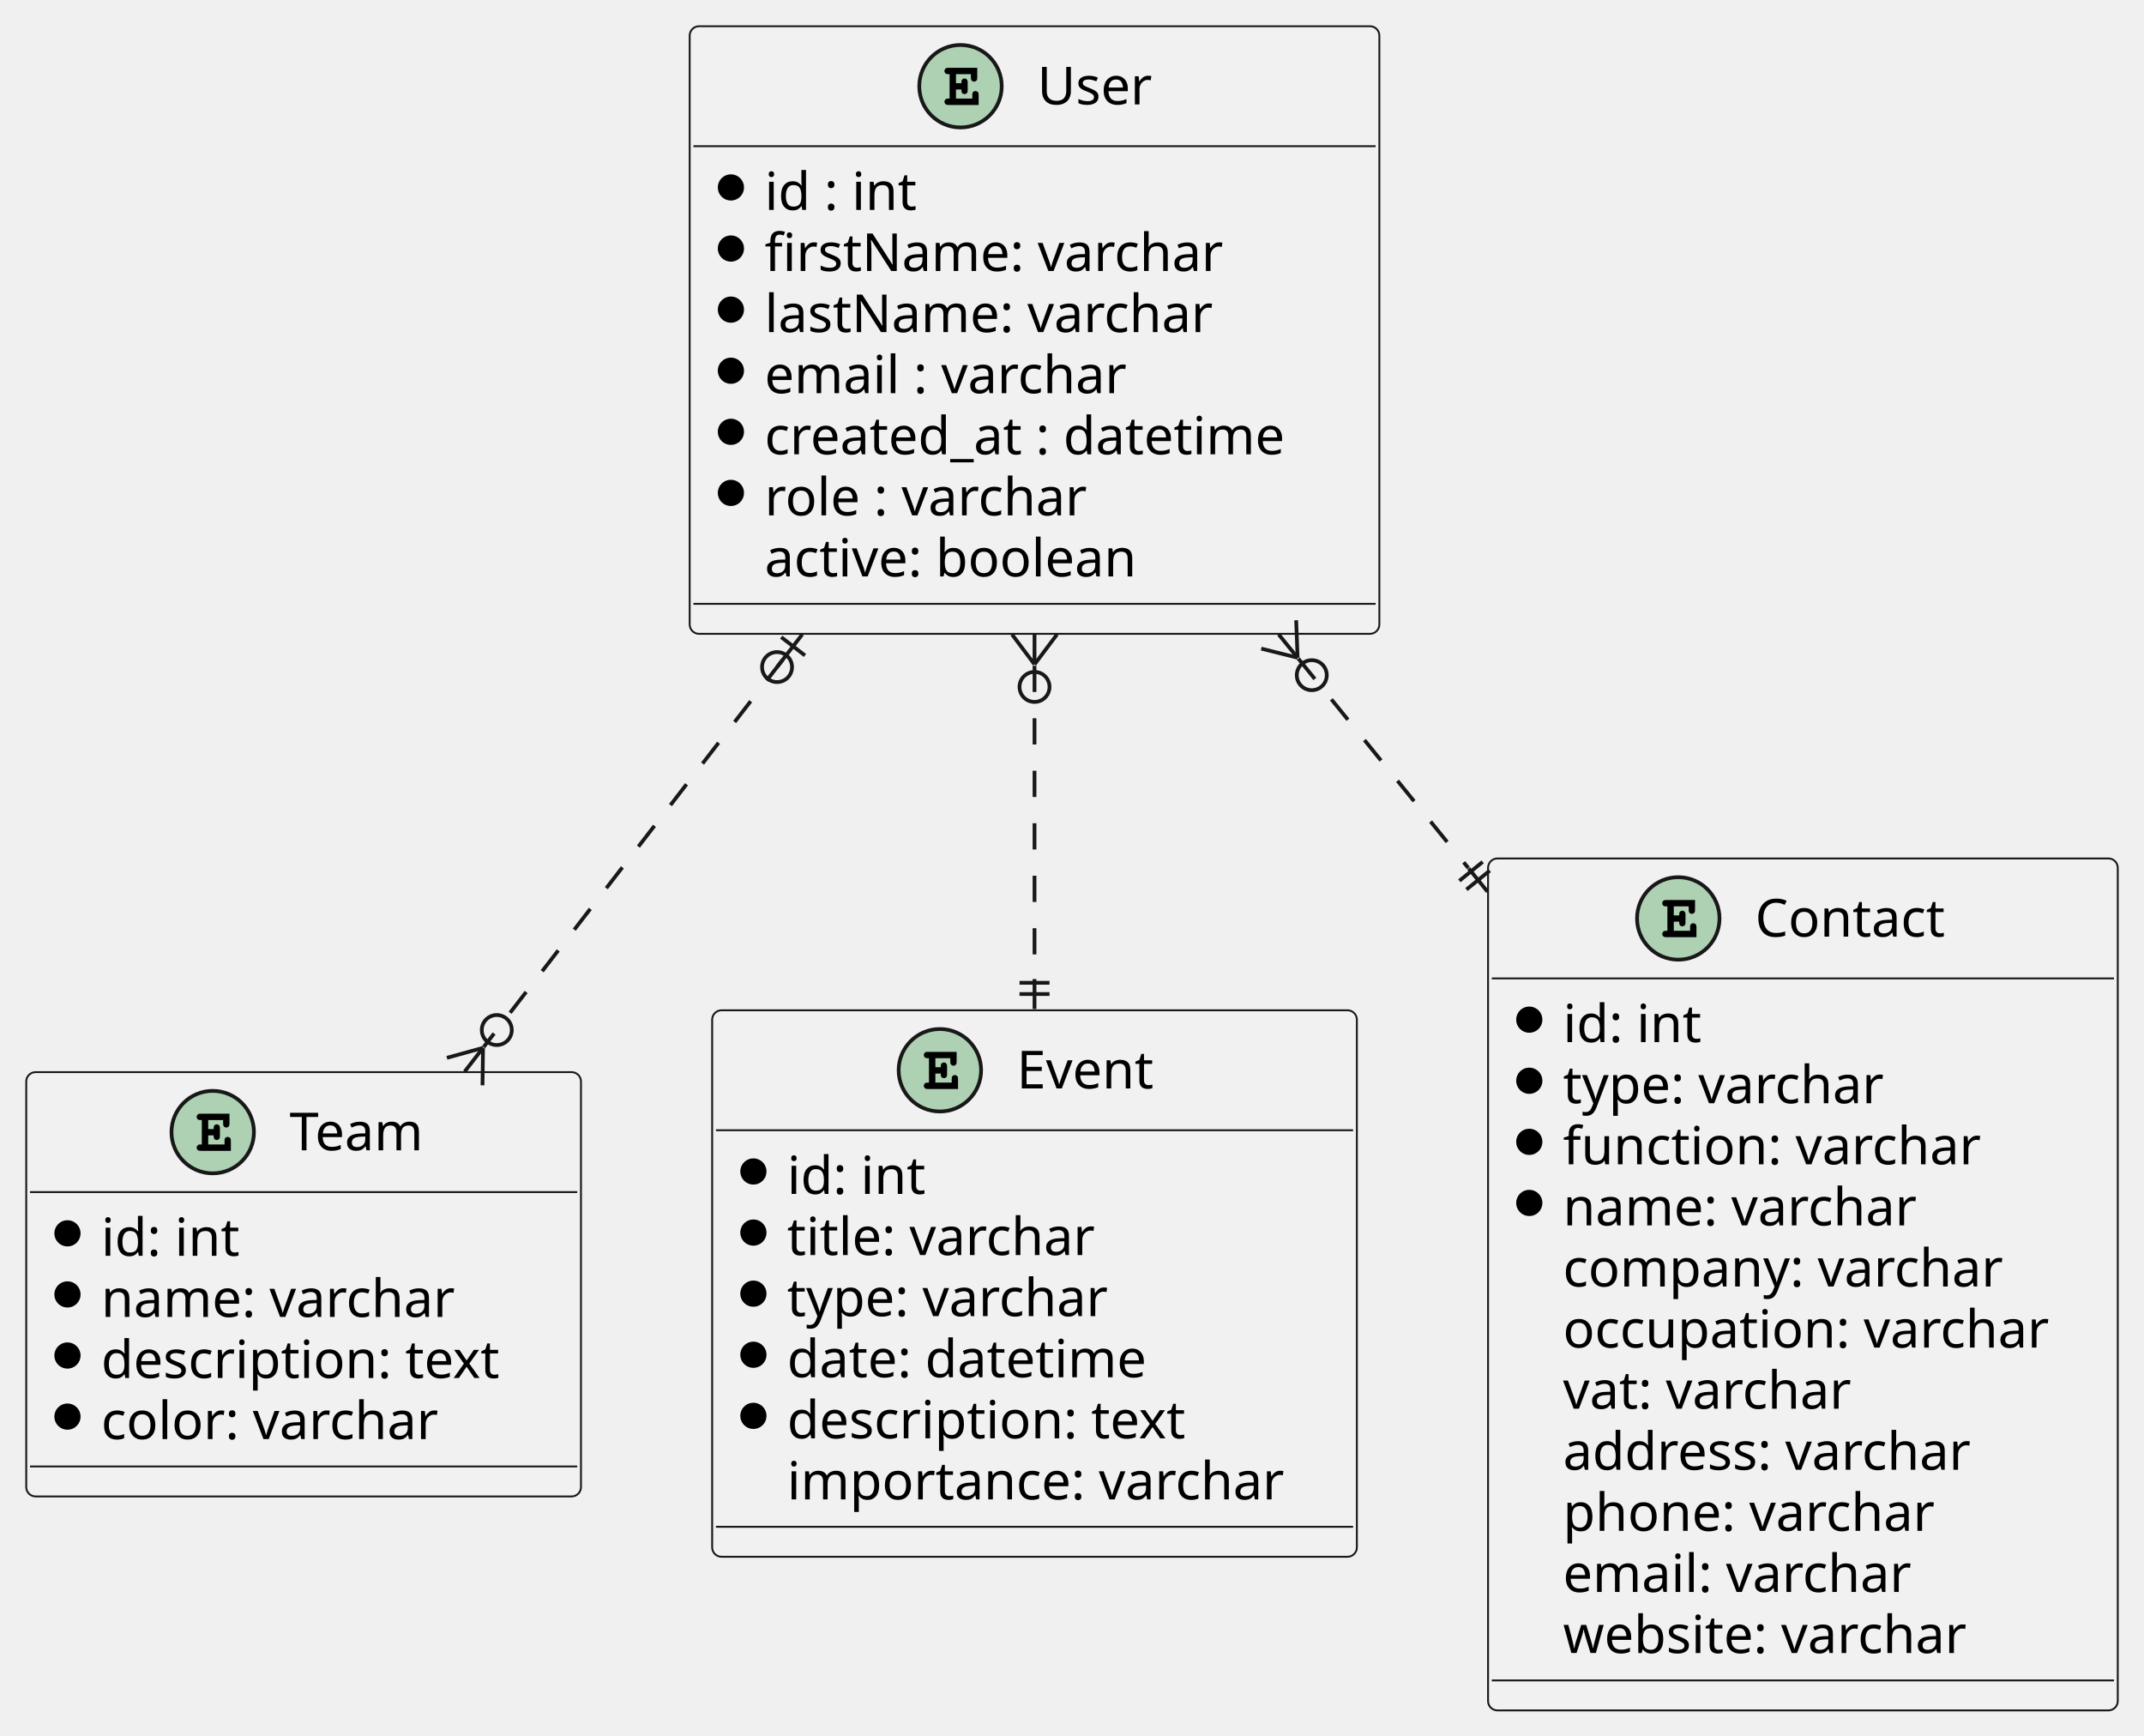
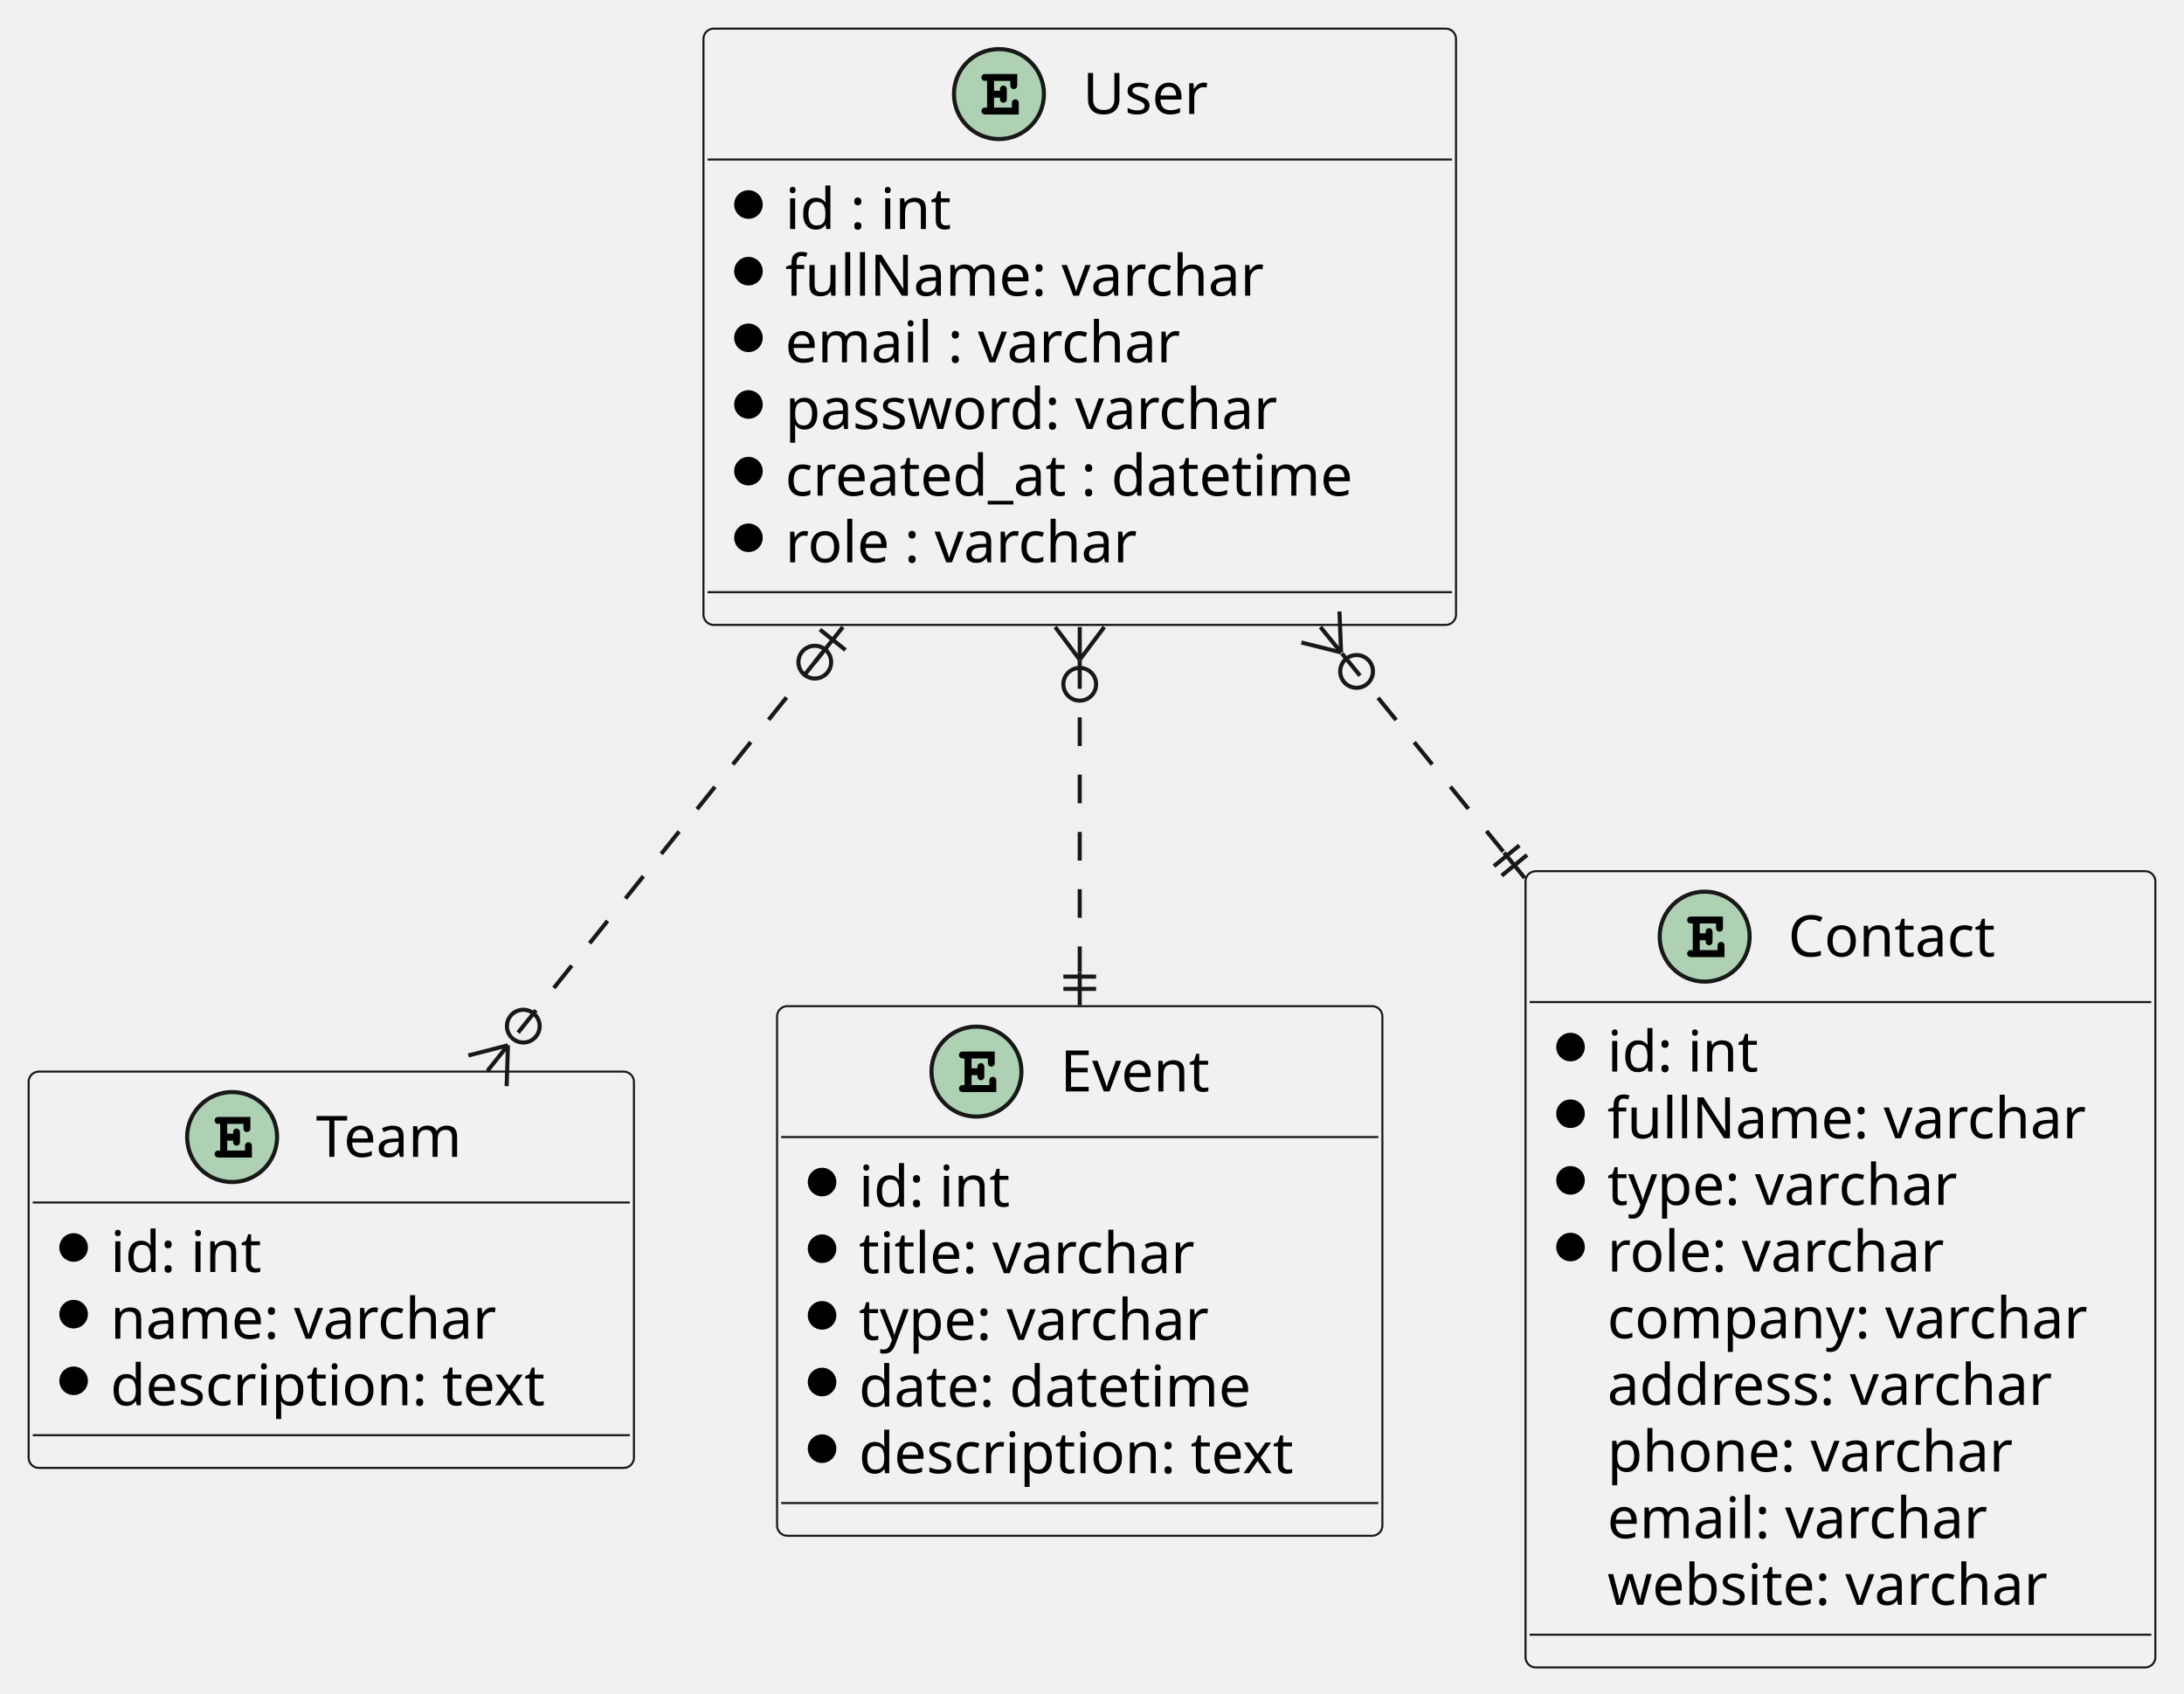
- <svg xmlns="http://www.w3.org/2000/svg" contentStyleType="text/css" height="463px" preserveAspectRatio="none" style="width:572px;height:463px;" version="1.1" viewBox="0 0 572 463" width="572px" zoomAndPan="magnify">
+ <svg xmlns="http://www.w3.org/2000/svg" contentStyleType="text/css" height="414px" preserveAspectRatio="none" style="width:534px;height:414px;" version="1.1" viewBox="0 0 534 414" width="534px" zoomAndPan="magnify">
  <defs>
    <style type="text/css">*.f_f1f1f1_070707 {fill:#f1f1f1;}*.s_181818_e7e7e7 {stroke:#181818;}*.f_add1b2_2e5233 {fill:#add1b2;}*.f_000000_ffffff {fill:#000000;}@media (prefers-color-scheme:dark) {*.f_f1f1f1_070707 {fill:#070707;}*.s_181818_e7e7e7 {stroke:#e7e7e7;}*.f_add1b2_2e5233 {fill:#2e5233;}*.f_000000_ffffff {fill:#ffffff;}}</style>
  </defs>
  <g>
    <g id="elem_User">
-       <rect class="f_f1f1f1_070707 s_181818_e7e7e7" codeLine="5" height="162.078" id="User" rx="2.5" ry="2.5" style="stroke-width:0.5;" width="184" x="184" y="7" />
-       <ellipse class="f_add1b2_2e5233 s_181818_e7e7e7" cx="256.25" cy="23" rx="11" ry="11" style="stroke-width:1.0;" />
-       <path class="f_000000_ffffff" d="M255.047,23.875 L256.5,23.875 L256.5,23.984 C256.5,24.391 256.531,24.547 256.609,24.703 C256.766,24.953 257.047,25.109 257.344,25.109 C257.594,25.109 257.859,24.969 258.016,24.75 C258.141,24.594 258.172,24.438 258.172,23.984 L258.172,22.062 C258.172,21.906 258.172,21.859 258.156,21.703 C258.094,21.234 257.781,20.922 257.328,20.922 C257.078,20.922 256.812,21.062 256.641,21.281 C256.531,21.453 256.5,21.609 256.5,22.062 L256.5,22.188 L255.047,22.188 L255.047,19.781 L259.031,19.781 L259.031,20.641 C259.031,21.047 259.062,21.219 259.141,21.375 C259.312,21.625 259.594,21.781 259.875,21.781 C260.141,21.781 260.406,21.641 260.578,21.422 C260.688,21.25 260.719,21.109 260.719,20.641 L260.719,18.094 L253.094,18.094 C252.656,18.094 252.531,18.109 252.375,18.203 C252.125,18.359 251.969,18.656 251.969,18.938 C251.969,19.219 252.109,19.469 252.328,19.641 C252.484,19.75 252.672,19.781 253.094,19.781 L253.344,19.781 L253.344,26.297 L253.094,26.297 C252.688,26.297 252.531,26.312 252.375,26.422 C252.125,26.594 251.969,26.859 251.969,27.156 C251.969,27.422 252.109,27.672 252.328,27.828 C252.469,27.953 252.703,28 253.094,28 L261.094,28 L261.094,25.422 C261.094,24.984 261.062,24.844 260.984,24.688 C260.812,24.438 260.531,24.281 260.25,24.281 C259.984,24.281 259.719,24.391 259.547,24.641 C259.438,24.797 259.406,24.938 259.406,25.422 L259.406,26.297 L255.047,26.297 L255.047,23.875 Z " />
-       <text class="f_000000_ffffff" font-family="sans-serif" font-size="14" lengthAdjust="spacing" textLength="31" x="276.75" y="27.847">User</text>
-       <line class="s_181818_e7e7e7" style="stroke-width:0.5;" x1="185" x2="367" y1="39" y2="39" />
-       <ellipse cx="195" cy="50" fill="#000000" rx="3" ry="3" style="stroke:#000000;stroke-width:1.0;" />
-       <text class="f_000000_ffffff" font-family="sans-serif" font-size="14" lengthAdjust="spacing" textLength="46" x="204" y="55.995">id : int</text>
-       <ellipse cx="195" cy="66.297" fill="#000000" rx="3" ry="3" style="stroke:#000000;stroke-width:1.0;" />
-       <text class="f_000000_ffffff" font-family="sans-serif" font-size="14" lengthAdjust="spacing" textLength="133" x="204" y="72.292">firstName: varchar</text>
-       <ellipse cx="195" cy="82.594" fill="#000000" rx="3" ry="3" style="stroke:#000000;stroke-width:1.0;" />
-       <text class="f_000000_ffffff" font-family="sans-serif" font-size="14" lengthAdjust="spacing" textLength="129" x="204" y="88.589">lastName: varchar</text>
-       <ellipse cx="195" cy="98.891" fill="#000000" rx="3" ry="3" style="stroke:#000000;stroke-width:1.0;" />
-       <text class="f_000000_ffffff" font-family="sans-serif" font-size="14" lengthAdjust="spacing" textLength="105" x="204" y="104.886">email : varchar</text>
-       <ellipse cx="195" cy="115.188" fill="#000000" rx="3" ry="3" style="stroke:#000000;stroke-width:1.0;" />
-       <text class="f_000000_ffffff" font-family="sans-serif" font-size="14" lengthAdjust="spacing" textLength="158" x="204" y="121.183">created_at : datetime</text>
-       <ellipse cx="195" cy="131.484" fill="#000000" rx="3" ry="3" style="stroke:#000000;stroke-width:1.0;" />
-       <text class="f_000000_ffffff" font-family="sans-serif" font-size="14" lengthAdjust="spacing" textLength="94" x="204" y="137.48">role : varchar</text>
-       <text class="f_000000_ffffff" font-family="sans-serif" font-size="14" lengthAdjust="spacing" textLength="111" x="204" y="153.776">active: boolean</text>
-       <line class="s_181818_e7e7e7" style="stroke-width:0.5;" x1="185" x2="367" y1="161.078" y2="161.078" />
+       <rect class="f_f1f1f1_070707 s_181818_e7e7e7" codeLine="5" height="145.781" id="User" rx="2.5" ry="2.5" style="stroke-width:0.5;" width="184" x="172" y="7" />
+       <ellipse class="f_add1b2_2e5233 s_181818_e7e7e7" cx="244.25" cy="23" rx="11" ry="11" style="stroke-width:1.0;" />
+       <path class="f_000000_ffffff" d="M243.047,23.875 L244.5,23.875 L244.5,23.984 C244.5,24.391 244.531,24.547 244.609,24.703 C244.766,24.953 245.047,25.109 245.344,25.109 C245.594,25.109 245.859,24.969 246.016,24.75 C246.141,24.594 246.172,24.438 246.172,23.984 L246.172,22.062 C246.172,21.906 246.172,21.859 246.156,21.703 C246.094,21.234 245.781,20.922 245.328,20.922 C245.078,20.922 244.812,21.062 244.641,21.281 C244.531,21.453 244.5,21.609 244.5,22.062 L244.5,22.188 L243.047,22.188 L243.047,19.781 L247.031,19.781 L247.031,20.641 C247.031,21.047 247.062,21.219 247.141,21.375 C247.312,21.625 247.594,21.781 247.875,21.781 C248.141,21.781 248.406,21.641 248.578,21.422 C248.688,21.25 248.719,21.109 248.719,20.641 L248.719,18.094 L241.094,18.094 C240.656,18.094 240.531,18.109 240.375,18.203 C240.125,18.359 239.969,18.656 239.969,18.938 C239.969,19.219 240.109,19.469 240.328,19.641 C240.484,19.75 240.672,19.781 241.094,19.781 L241.344,19.781 L241.344,26.297 L241.094,26.297 C240.688,26.297 240.531,26.312 240.375,26.422 C240.125,26.594 239.969,26.859 239.969,27.156 C239.969,27.422 240.109,27.672 240.328,27.828 C240.469,27.953 240.703,28 241.094,28 L249.094,28 L249.094,25.422 C249.094,24.984 249.062,24.844 248.984,24.688 C248.812,24.438 248.531,24.281 248.25,24.281 C247.984,24.281 247.719,24.391 247.547,24.641 C247.438,24.797 247.406,24.938 247.406,25.422 L247.406,26.297 L243.047,26.297 L243.047,23.875 Z " />
+       <text class="f_000000_ffffff" font-family="sans-serif" font-size="14" lengthAdjust="spacing" textLength="31" x="264.75" y="27.847">User</text>
+       <line class="s_181818_e7e7e7" style="stroke-width:0.5;" x1="173" x2="355" y1="39" y2="39" />
+       <ellipse cx="183" cy="50" fill="#000000" rx="3" ry="3" style="stroke:#000000;stroke-width:1.0;" />
+       <text class="f_000000_ffffff" font-family="sans-serif" font-size="14" lengthAdjust="spacing" textLength="46" x="192" y="55.995">id : int</text>
+       <ellipse cx="183" cy="66.297" fill="#000000" rx="3" ry="3" style="stroke:#000000;stroke-width:1.0;" />
+       <text class="f_000000_ffffff" font-family="sans-serif" font-size="14" lengthAdjust="spacing" textLength="125" x="192" y="72.292">fullName: varchar</text>
+       <ellipse cx="183" cy="82.594" fill="#000000" rx="3" ry="3" style="stroke:#000000;stroke-width:1.0;" />
+       <text class="f_000000_ffffff" font-family="sans-serif" font-size="14" lengthAdjust="spacing" textLength="105" x="192" y="88.589">email : varchar</text>
+       <ellipse cx="183" cy="98.891" fill="#000000" rx="3" ry="3" style="stroke:#000000;stroke-width:1.0;" />
+       <text class="f_000000_ffffff" font-family="sans-serif" font-size="14" lengthAdjust="spacing" textLength="129" x="192" y="104.886">password: varchar</text>
+       <ellipse cx="183" cy="115.188" fill="#000000" rx="3" ry="3" style="stroke:#000000;stroke-width:1.0;" />
+       <text class="f_000000_ffffff" font-family="sans-serif" font-size="14" lengthAdjust="spacing" textLength="158" x="192" y="121.183">created_at : datetime</text>
+       <ellipse cx="183" cy="131.484" fill="#000000" rx="3" ry="3" style="stroke:#000000;stroke-width:1.0;" />
+       <text class="f_000000_ffffff" font-family="sans-serif" font-size="14" lengthAdjust="spacing" textLength="94" x="192" y="137.48">role : varchar</text>
+       <line class="s_181818_e7e7e7" style="stroke-width:0.5;" x1="173" x2="355" y1="144.781" y2="144.781" />
    </g>
    <g id="elem_Team">
-       <rect class="f_f1f1f1_070707 s_181818_e7e7e7" codeLine="17" height="113.188" id="Team" rx="2.5" ry="2.5" style="stroke-width:0.5;" width="148" x="7" y="286" />
-       <ellipse class="f_add1b2_2e5233 s_181818_e7e7e7" cx="56.75" cy="302" rx="11" ry="11" style="stroke-width:1.0;" />
-       <path class="f_000000_ffffff" d="M55.547,302.875 L57,302.875 L57,302.984 C57,303.391 57.031,303.547 57.109,303.703 C57.266,303.953 57.547,304.109 57.844,304.109 C58.094,304.109 58.359,303.969 58.516,303.75 C58.641,303.594 58.672,303.438 58.672,302.984 L58.672,301.062 C58.672,300.906 58.672,300.859 58.656,300.703 C58.594,300.234 58.281,299.922 57.828,299.922 C57.578,299.922 57.312,300.062 57.141,300.281 C57.031,300.453 57,300.609 57,301.062 L57,301.188 L55.547,301.188 L55.547,298.781 L59.531,298.781 L59.531,299.641 C59.531,300.047 59.562,300.219 59.641,300.375 C59.812,300.625 60.094,300.781 60.375,300.781 C60.641,300.781 60.906,300.641 61.078,300.422 C61.188,300.25 61.219,300.109 61.219,299.641 L61.219,297.094 L53.594,297.094 C53.156,297.094 53.031,297.109 52.875,297.203 C52.625,297.359 52.469,297.656 52.469,297.938 C52.469,298.219 52.609,298.469 52.828,298.641 C52.984,298.75 53.172,298.781 53.594,298.781 L53.844,298.781 L53.844,305.297 L53.594,305.297 C53.188,305.297 53.031,305.312 52.875,305.422 C52.625,305.594 52.469,305.859 52.469,306.156 C52.469,306.422 52.609,306.672 52.828,306.828 C52.969,306.953 53.203,307 53.594,307 L61.594,307 L61.594,304.422 C61.594,303.984 61.562,303.844 61.484,303.688 C61.312,303.438 61.031,303.281 60.75,303.281 C60.484,303.281 60.219,303.391 60.047,303.641 C59.938,303.797 59.906,303.938 59.906,304.422 L59.906,305.297 L55.547,305.297 L55.547,302.875 Z " />
-       <text class="f_000000_ffffff" font-family="sans-serif" font-size="14" lengthAdjust="spacing" textLength="40" x="77.25" y="306.847">Team</text>
-       <line class="s_181818_e7e7e7" style="stroke-width:0.5;" x1="8" x2="154" y1="318" y2="318" />
-       <ellipse cx="18" cy="329" fill="#000000" rx="3" ry="3" style="stroke:#000000;stroke-width:1.0;" />
-       <text class="f_000000_ffffff" font-family="sans-serif" font-size="14" lengthAdjust="spacing" textLength="42" x="27" y="334.995">id: int</text>
-       <ellipse cx="18" cy="345.297" fill="#000000" rx="3" ry="3" style="stroke:#000000;stroke-width:1.0;" />
-       <text class="f_000000_ffffff" font-family="sans-serif" font-size="14" lengthAdjust="spacing" textLength="102" x="27" y="351.292">name: varchar</text>
-       <ellipse cx="18" cy="361.594" fill="#000000" rx="3" ry="3" style="stroke:#000000;stroke-width:1.0;" />
-       <text class="f_000000_ffffff" font-family="sans-serif" font-size="14" lengthAdjust="spacing" textLength="122" x="27" y="367.589">description: text</text>
-       <ellipse cx="18" cy="377.891" fill="#000000" rx="3" ry="3" style="stroke:#000000;stroke-width:1.0;" />
-       <text class="f_000000_ffffff" font-family="sans-serif" font-size="14" lengthAdjust="spacing" textLength="98" x="27" y="383.886">color: varchar</text>
-       <line class="s_181818_e7e7e7" style="stroke-width:0.5;" x1="8" x2="154" y1="391.188" y2="391.188" />
+       <rect class="f_f1f1f1_070707 s_181818_e7e7e7" codeLine="16" height="96.891" id="Team" rx="2.5" ry="2.5" style="stroke-width:0.5;" width="148" x="7" y="262" />
+       <ellipse class="f_add1b2_2e5233 s_181818_e7e7e7" cx="56.75" cy="278" rx="11" ry="11" style="stroke-width:1.0;" />
+       <path class="f_000000_ffffff" d="M55.547,278.875 L57,278.875 L57,278.984 C57,279.391 57.031,279.547 57.109,279.703 C57.266,279.953 57.547,280.109 57.844,280.109 C58.094,280.109 58.359,279.969 58.516,279.75 C58.641,279.594 58.672,279.438 58.672,278.984 L58.672,277.062 C58.672,276.906 58.672,276.859 58.656,276.703 C58.594,276.234 58.281,275.922 57.828,275.922 C57.578,275.922 57.312,276.062 57.141,276.281 C57.031,276.453 57,276.609 57,277.062 L57,277.188 L55.547,277.188 L55.547,274.781 L59.531,274.781 L59.531,275.641 C59.531,276.047 59.562,276.219 59.641,276.375 C59.812,276.625 60.094,276.781 60.375,276.781 C60.641,276.781 60.906,276.641 61.078,276.422 C61.188,276.25 61.219,276.109 61.219,275.641 L61.219,273.094 L53.594,273.094 C53.156,273.094 53.031,273.109 52.875,273.203 C52.625,273.359 52.469,273.656 52.469,273.938 C52.469,274.219 52.609,274.469 52.828,274.641 C52.984,274.75 53.172,274.781 53.594,274.781 L53.844,274.781 L53.844,281.297 L53.594,281.297 C53.188,281.297 53.031,281.312 52.875,281.422 C52.625,281.594 52.469,281.859 52.469,282.156 C52.469,282.422 52.609,282.672 52.828,282.828 C52.969,282.953 53.203,283 53.594,283 L61.594,283 L61.594,280.422 C61.594,279.984 61.562,279.844 61.484,279.688 C61.312,279.438 61.031,279.281 60.75,279.281 C60.484,279.281 60.219,279.391 60.047,279.641 C59.938,279.797 59.906,279.938 59.906,280.422 L59.906,281.297 L55.547,281.297 L55.547,278.875 Z " />
+       <text class="f_000000_ffffff" font-family="sans-serif" font-size="14" lengthAdjust="spacing" textLength="40" x="77.25" y="282.847">Team</text>
+       <line class="s_181818_e7e7e7" style="stroke-width:0.5;" x1="8" x2="154" y1="294" y2="294" />
+       <ellipse cx="18" cy="305" fill="#000000" rx="3" ry="3" style="stroke:#000000;stroke-width:1.0;" />
+       <text class="f_000000_ffffff" font-family="sans-serif" font-size="14" lengthAdjust="spacing" textLength="42" x="27" y="310.995">id: int</text>
+       <ellipse cx="18" cy="321.297" fill="#000000" rx="3" ry="3" style="stroke:#000000;stroke-width:1.0;" />
+       <text class="f_000000_ffffff" font-family="sans-serif" font-size="14" lengthAdjust="spacing" textLength="102" x="27" y="327.292">name: varchar</text>
+       <ellipse cx="18" cy="337.594" fill="#000000" rx="3" ry="3" style="stroke:#000000;stroke-width:1.0;" />
+       <text class="f_000000_ffffff" font-family="sans-serif" font-size="14" lengthAdjust="spacing" textLength="122" x="27" y="343.589">description: text</text>
+       <line class="s_181818_e7e7e7" style="stroke-width:0.5;" x1="8" x2="154" y1="350.891" y2="350.891" />
    </g>
    <g id="elem_Event">
-       <rect class="f_f1f1f1_070707 s_181818_e7e7e7" codeLine="26" height="145.781" id="Event" rx="2.5" ry="2.5" style="stroke-width:0.5;" width="172" x="190" y="269.5" />
-       <ellipse class="f_add1b2_2e5233 s_181818_e7e7e7" cx="250.75" cy="285.5" rx="11" ry="11" style="stroke-width:1.0;" />
-       <path class="f_000000_ffffff" d="M249.547,286.375 L251,286.375 L251,286.484 C251,286.891 251.031,287.047 251.109,287.203 C251.266,287.453 251.547,287.609 251.844,287.609 C252.094,287.609 252.359,287.469 252.516,287.25 C252.641,287.094 252.672,286.938 252.672,286.484 L252.672,284.562 C252.672,284.406 252.672,284.359 252.656,284.203 C252.594,283.734 252.281,283.422 251.828,283.422 C251.578,283.422 251.312,283.562 251.141,283.781 C251.031,283.953 251,284.109 251,284.562 L251,284.688 L249.547,284.688 L249.547,282.281 L253.531,282.281 L253.531,283.141 C253.531,283.547 253.562,283.719 253.641,283.875 C253.812,284.125 254.094,284.281 254.375,284.281 C254.641,284.281 254.906,284.141 255.078,283.922 C255.188,283.75 255.219,283.609 255.219,283.141 L255.219,280.594 L247.594,280.594 C247.156,280.594 247.031,280.609 246.875,280.703 C246.625,280.859 246.469,281.156 246.469,281.438 C246.469,281.719 246.609,281.969 246.828,282.141 C246.984,282.25 247.172,282.281 247.594,282.281 L247.844,282.281 L247.844,288.797 L247.594,288.797 C247.188,288.797 247.031,288.812 246.875,288.922 C246.625,289.094 246.469,289.359 246.469,289.656 C246.469,289.922 246.609,290.172 246.828,290.328 C246.969,290.453 247.203,290.5 247.594,290.5 L255.594,290.5 L255.594,287.922 C255.594,287.484 255.562,287.344 255.484,287.188 C255.312,286.938 255.031,286.781 254.75,286.781 C254.484,286.781 254.219,286.891 254.047,287.141 C253.938,287.297 253.906,287.438 253.906,287.922 L253.906,288.797 L249.547,288.797 L249.547,286.375 Z " />
-       <text class="f_000000_ffffff" font-family="sans-serif" font-size="14" lengthAdjust="spacing" textLength="42" x="271.25" y="290.347">Event</text>
-       <line class="s_181818_e7e7e7" style="stroke-width:0.5;" x1="191" x2="361" y1="301.5" y2="301.5" />
-       <ellipse cx="201" cy="312.5" fill="#000000" rx="3" ry="3" style="stroke:#000000;stroke-width:1.0;" />
-       <text class="f_000000_ffffff" font-family="sans-serif" font-size="14" lengthAdjust="spacing" textLength="42" x="210" y="318.495">id: int</text>
-       <ellipse cx="201" cy="328.797" fill="#000000" rx="3" ry="3" style="stroke:#000000;stroke-width:1.0;" />
-       <text class="f_000000_ffffff" font-family="sans-serif" font-size="14" lengthAdjust="spacing" textLength="93" x="210" y="334.792">title: varchar</text>
-       <ellipse cx="201" cy="345.094" fill="#000000" rx="3" ry="3" style="stroke:#000000;stroke-width:1.0;" />
-       <text class="f_000000_ffffff" font-family="sans-serif" font-size="14" lengthAdjust="spacing" textLength="96" x="210" y="351.089">type: varchar</text>
-       <ellipse cx="201" cy="361.391" fill="#000000" rx="3" ry="3" style="stroke:#000000;stroke-width:1.0;" />
-       <text class="f_000000_ffffff" font-family="sans-serif" font-size="14" lengthAdjust="spacing" textLength="109" x="210" y="367.386">date: datetime</text>
-       <ellipse cx="201" cy="377.688" fill="#000000" rx="3" ry="3" style="stroke:#000000;stroke-width:1.0;" />
-       <text class="f_000000_ffffff" font-family="sans-serif" font-size="14" lengthAdjust="spacing" textLength="122" x="210" y="383.683">description: text</text>
-       <text class="f_000000_ffffff" font-family="sans-serif" font-size="14" lengthAdjust="spacing" textLength="146" x="210" y="399.979">importance: varchar</text>
-       <line class="s_181818_e7e7e7" style="stroke-width:0.5;" x1="191" x2="361" y1="407.281" y2="407.281" />
+       <rect class="f_f1f1f1_070707 s_181818_e7e7e7" codeLine="24" height="129.484" id="Event" rx="2.5" ry="2.5" style="stroke-width:0.5;" width="148" x="190" y="246" />
+       <ellipse class="f_add1b2_2e5233 s_181818_e7e7e7" cx="238.75" cy="262" rx="11" ry="11" style="stroke-width:1.0;" />
+       <path class="f_000000_ffffff" d="M237.547,262.875 L239,262.875 L239,262.984 C239,263.391 239.031,263.547 239.109,263.703 C239.266,263.953 239.547,264.109 239.844,264.109 C240.094,264.109 240.359,263.969 240.516,263.75 C240.641,263.594 240.672,263.438 240.672,262.984 L240.672,261.062 C240.672,260.906 240.672,260.859 240.656,260.703 C240.594,260.234 240.281,259.922 239.828,259.922 C239.578,259.922 239.312,260.062 239.141,260.281 C239.031,260.453 239,260.609 239,261.062 L239,261.188 L237.547,261.188 L237.547,258.781 L241.531,258.781 L241.531,259.641 C241.531,260.047 241.562,260.219 241.641,260.375 C241.812,260.625 242.094,260.781 242.375,260.781 C242.641,260.781 242.906,260.641 243.078,260.422 C243.188,260.25 243.219,260.109 243.219,259.641 L243.219,257.094 L235.594,257.094 C235.156,257.094 235.031,257.109 234.875,257.203 C234.625,257.359 234.469,257.656 234.469,257.938 C234.469,258.219 234.609,258.469 234.828,258.641 C234.984,258.75 235.172,258.781 235.594,258.781 L235.844,258.781 L235.844,265.297 L235.594,265.297 C235.188,265.297 235.031,265.312 234.875,265.422 C234.625,265.594 234.469,265.859 234.469,266.156 C234.469,266.422 234.609,266.672 234.828,266.828 C234.969,266.953 235.203,267 235.594,267 L243.594,267 L243.594,264.422 C243.594,263.984 243.562,263.844 243.484,263.688 C243.312,263.438 243.031,263.281 242.75,263.281 C242.484,263.281 242.219,263.391 242.047,263.641 C241.938,263.797 241.906,263.938 241.906,264.422 L241.906,265.297 L237.547,265.297 L237.547,262.875 Z " />
+       <text class="f_000000_ffffff" font-family="sans-serif" font-size="14" lengthAdjust="spacing" textLength="42" x="259.25" y="266.847">Event</text>
+       <line class="s_181818_e7e7e7" style="stroke-width:0.5;" x1="191" x2="337" y1="278" y2="278" />
+       <ellipse cx="201" cy="289" fill="#000000" rx="3" ry="3" style="stroke:#000000;stroke-width:1.0;" />
+       <text class="f_000000_ffffff" font-family="sans-serif" font-size="14" lengthAdjust="spacing" textLength="42" x="210" y="294.995">id: int</text>
+       <ellipse cx="201" cy="305.297" fill="#000000" rx="3" ry="3" style="stroke:#000000;stroke-width:1.0;" />
+       <text class="f_000000_ffffff" font-family="sans-serif" font-size="14" lengthAdjust="spacing" textLength="93" x="210" y="311.292">title: varchar</text>
+       <ellipse cx="201" cy="321.594" fill="#000000" rx="3" ry="3" style="stroke:#000000;stroke-width:1.0;" />
+       <text class="f_000000_ffffff" font-family="sans-serif" font-size="14" lengthAdjust="spacing" textLength="96" x="210" y="327.589">type: varchar</text>
+       <ellipse cx="201" cy="337.891" fill="#000000" rx="3" ry="3" style="stroke:#000000;stroke-width:1.0;" />
+       <text class="f_000000_ffffff" font-family="sans-serif" font-size="14" lengthAdjust="spacing" textLength="109" x="210" y="343.886">date: datetime</text>
+       <ellipse cx="201" cy="354.188" fill="#000000" rx="3" ry="3" style="stroke:#000000;stroke-width:1.0;" />
+       <text class="f_000000_ffffff" font-family="sans-serif" font-size="14" lengthAdjust="spacing" textLength="122" x="210" y="360.183">description: text</text>
+       <line class="s_181818_e7e7e7" style="stroke-width:0.5;" x1="191" x2="337" y1="367.484" y2="367.484" />
    </g>
    <g id="elem_Contact">
-       <rect class="f_f1f1f1_070707 s_181818_e7e7e7" codeLine="37" height="227.266" id="Contact" rx="2.5" ry="2.5" style="stroke-width:0.5;" width="168" x="397" y="229" />
-       <ellipse class="f_add1b2_2e5233 s_181818_e7e7e7" cx="447.75" cy="245" rx="11" ry="11" style="stroke-width:1.0;" />
-       <path class="f_000000_ffffff" d="M446.547,245.875 L448,245.875 L448,245.984 C448,246.391 448.031,246.547 448.109,246.703 C448.266,246.953 448.547,247.109 448.844,247.109 C449.094,247.109 449.359,246.969 449.516,246.75 C449.641,246.594 449.672,246.438 449.672,245.984 L449.672,244.062 C449.672,243.906 449.672,243.859 449.656,243.703 C449.594,243.234 449.281,242.922 448.828,242.922 C448.578,242.922 448.312,243.062 448.141,243.281 C448.031,243.453 448,243.609 448,244.062 L448,244.188 L446.547,244.188 L446.547,241.781 L450.531,241.781 L450.531,242.641 C450.531,243.047 450.562,243.219 450.641,243.375 C450.812,243.625 451.094,243.781 451.375,243.781 C451.641,243.781 451.906,243.641 452.078,243.422 C452.188,243.25 452.219,243.109 452.219,242.641 L452.219,240.094 L444.594,240.094 C444.156,240.094 444.031,240.109 443.875,240.203 C443.625,240.359 443.469,240.656 443.469,240.938 C443.469,241.219 443.609,241.469 443.828,241.641 C443.984,241.75 444.172,241.781 444.594,241.781 L444.844,241.781 L444.844,248.297 L444.594,248.297 C444.188,248.297 444.031,248.312 443.875,248.422 C443.625,248.594 443.469,248.859 443.469,249.156 C443.469,249.422 443.609,249.672 443.828,249.828 C443.969,249.953 444.203,250 444.594,250 L452.594,250 L452.594,247.422 C452.594,246.984 452.562,246.844 452.484,246.688 C452.312,246.438 452.031,246.281 451.75,246.281 C451.484,246.281 451.219,246.391 451.047,246.641 C450.938,246.797 450.906,246.938 450.906,247.422 L450.906,248.297 L446.547,248.297 L446.547,245.875 Z " />
-       <text class="f_000000_ffffff" font-family="sans-serif" font-size="14" lengthAdjust="spacing" textLength="58" x="468.25" y="249.847">Contact</text>
-       <line class="s_181818_e7e7e7" style="stroke-width:0.5;" x1="398" x2="564" y1="261" y2="261" />
-       <ellipse cx="408" cy="272" fill="#000000" rx="3" ry="3" style="stroke:#000000;stroke-width:1.0;" />
-       <text class="f_000000_ffffff" font-family="sans-serif" font-size="14" lengthAdjust="spacing" textLength="42" x="417" y="277.995">id: int</text>
-       <ellipse cx="408" cy="288.297" fill="#000000" rx="3" ry="3" style="stroke:#000000;stroke-width:1.0;" />
-       <text class="f_000000_ffffff" font-family="sans-serif" font-size="14" lengthAdjust="spacing" textLength="96" x="417" y="294.292">type: varchar</text>
-       <ellipse cx="408" cy="304.594" fill="#000000" rx="3" ry="3" style="stroke:#000000;stroke-width:1.0;" />
-       <text class="f_000000_ffffff" font-family="sans-serif" font-size="14" lengthAdjust="spacing" textLength="122" x="417" y="310.589">function: varchar</text>
-       <ellipse cx="408" cy="320.891" fill="#000000" rx="3" ry="3" style="stroke:#000000;stroke-width:1.0;" />
-       <text class="f_000000_ffffff" font-family="sans-serif" font-size="14" lengthAdjust="spacing" textLength="102" x="417" y="326.886">name: varchar</text>
-       <text class="f_000000_ffffff" font-family="sans-serif" font-size="14" lengthAdjust="spacing" textLength="128" x="417" y="343.183">company: varchar</text>
-       <text class="f_000000_ffffff" font-family="sans-serif" font-size="14" lengthAdjust="spacing" textLength="142" x="417" y="359.479">occupation: varchar</text>
-       <text class="f_000000_ffffff" font-family="sans-serif" font-size="14" lengthAdjust="spacing" textLength="85" x="417" y="375.776">vat: varchar</text>
-       <text class="f_000000_ffffff" font-family="sans-serif" font-size="14" lengthAdjust="spacing" textLength="117" x="417" y="392.073">address: varchar</text>
-       <text class="f_000000_ffffff" font-family="sans-serif" font-size="14" lengthAdjust="spacing" textLength="108" x="417" y="408.37">phone: varchar</text>
-       <text class="f_000000_ffffff" font-family="sans-serif" font-size="14" lengthAdjust="spacing" textLength="101" x="417" y="424.667">email: varchar</text>
-       <text class="f_000000_ffffff" font-family="sans-serif" font-size="14" lengthAdjust="spacing" textLength="119" x="417" y="440.964">website: varchar</text>
-       <line class="s_181818_e7e7e7" style="stroke-width:0.5;" x1="398" x2="564" y1="448.266" y2="448.266" />
+       <rect class="f_f1f1f1_070707 s_181818_e7e7e7" codeLine="34" height="194.672" id="Contact" rx="2.5" ry="2.5" style="stroke-width:0.5;" width="154" x="373" y="213" />
+       <ellipse class="f_add1b2_2e5233 s_181818_e7e7e7" cx="416.8" cy="229" rx="11" ry="11" style="stroke-width:1.0;" />
+       <path class="f_000000_ffffff" d="M415.597,229.875 L417.05,229.875 L417.05,229.984 C417.05,230.391 417.081,230.547 417.159,230.703 C417.316,230.953 417.597,231.109 417.894,231.109 C418.144,231.109 418.409,230.969 418.566,230.75 C418.691,230.594 418.722,230.438 418.722,229.984 L418.722,228.062 C418.722,227.906 418.722,227.859 418.706,227.703 C418.644,227.234 418.331,226.922 417.878,226.922 C417.628,226.922 417.363,227.062 417.191,227.281 C417.081,227.453 417.05,227.609 417.05,228.062 L417.05,228.188 L415.597,228.188 L415.597,225.781 L419.581,225.781 L419.581,226.641 C419.581,227.047 419.613,227.219 419.691,227.375 C419.863,227.625 420.144,227.781 420.425,227.781 C420.691,227.781 420.956,227.641 421.128,227.422 C421.238,227.25 421.269,227.109 421.269,226.641 L421.269,224.094 L413.644,224.094 C413.206,224.094 413.081,224.109 412.925,224.203 C412.675,224.359 412.519,224.656 412.519,224.938 C412.519,225.219 412.659,225.469 412.878,225.641 C413.034,225.75 413.222,225.781 413.644,225.781 L413.894,225.781 L413.894,232.297 L413.644,232.297 C413.238,232.297 413.081,232.312 412.925,232.422 C412.675,232.594 412.519,232.859 412.519,233.156 C412.519,233.422 412.659,233.672 412.878,233.828 C413.019,233.953 413.253,234 413.644,234 L421.644,234 L421.644,231.422 C421.644,230.984 421.613,230.844 421.534,230.688 C421.363,230.438 421.081,230.281 420.8,230.281 C420.534,230.281 420.269,230.391 420.097,230.641 C419.988,230.797 419.956,230.938 419.956,231.422 L419.956,232.297 L415.597,232.297 L415.597,229.875 Z " />
+       <text class="f_000000_ffffff" font-family="sans-serif" font-size="14" lengthAdjust="spacing" textLength="58" x="437.2" y="233.847">Contact</text>
+       <line class="s_181818_e7e7e7" style="stroke-width:0.5;" x1="374" x2="526" y1="245" y2="245" />
+       <ellipse cx="384" cy="256" fill="#000000" rx="3" ry="3" style="stroke:#000000;stroke-width:1.0;" />
+       <text class="f_000000_ffffff" font-family="sans-serif" font-size="14" lengthAdjust="spacing" textLength="42" x="393" y="261.995">id: int</text>
+       <ellipse cx="384" cy="272.297" fill="#000000" rx="3" ry="3" style="stroke:#000000;stroke-width:1.0;" />
+       <text class="f_000000_ffffff" font-family="sans-serif" font-size="14" lengthAdjust="spacing" textLength="125" x="393" y="278.292">fullName: varchar</text>
+       <ellipse cx="384" cy="288.594" fill="#000000" rx="3" ry="3" style="stroke:#000000;stroke-width:1.0;" />
+       <text class="f_000000_ffffff" font-family="sans-serif" font-size="14" lengthAdjust="spacing" textLength="96" x="393" y="294.589">type: varchar</text>
+       <ellipse cx="384" cy="304.891" fill="#000000" rx="3" ry="3" style="stroke:#000000;stroke-width:1.0;" />
+       <text class="f_000000_ffffff" font-family="sans-serif" font-size="14" lengthAdjust="spacing" textLength="90" x="393" y="310.886">role: varchar</text>
+       <text class="f_000000_ffffff" font-family="sans-serif" font-size="14" lengthAdjust="spacing" textLength="128" x="393" y="327.183">company: varchar</text>
+       <text class="f_000000_ffffff" font-family="sans-serif" font-size="14" lengthAdjust="spacing" textLength="117" x="393" y="343.479">address: varchar</text>
+       <text class="f_000000_ffffff" font-family="sans-serif" font-size="14" lengthAdjust="spacing" textLength="108" x="393" y="359.776">phone: varchar</text>
+       <text class="f_000000_ffffff" font-family="sans-serif" font-size="14" lengthAdjust="spacing" textLength="101" x="393" y="376.073">email: varchar</text>
+       <text class="f_000000_ffffff" font-family="sans-serif" font-size="14" lengthAdjust="spacing" textLength="119" x="393" y="392.37">website: varchar</text>
+       <line class="s_181818_e7e7e7" style="stroke-width:0.5;" x1="374" x2="526" y1="399.672" y2="399.672" />
    </g>
    <g id="link_User_Team">
-       <path class="s_181818_e7e7e7" codeLine="56" d="M208.829,175.978 C182.578,209.97 153.069,248.18 129.023,279.316 " fill="none" id="User-Team" style="stroke-width:1.0;stroke-dasharray:7.0,7.0;" />
-       <line class="s_181818_e7e7e7" style="stroke-width:1.0;" x1="128.868" x2="128.727" y1="279.517" y2="289.517" />
-       <line class="s_181818_e7e7e7" style="stroke-width:1.0;" x1="128.868" x2="119.229" y1="279.517" y2="282.182" />
-       <line class="s_181818_e7e7e7" style="stroke-width:1.0;" x1="128.868" x2="123.978" y1="279.517" y2="285.849" />
-       <ellipse class="s_181818_e7e7e7" cx="132.536" cy="274.769" fill="none" rx="4" ry="4" style="stroke-width:1.0;" />
-       <line class="s_181818_e7e7e7" style="stroke-width:1.0;" x1="207.309" x2="214.033" y1="177.946" y2="169.24" />
-       <ellipse class="s_181818_e7e7e7" cx="207.309" cy="177.946" fill="none" rx="4" ry="4" style="stroke-width:1.0;" />
-       <line class="s_181818_e7e7e7" style="stroke-width:1.0;" x1="208.422" x2="214.754" y1="169.961" y2="174.851" />
+       <path class="s_181818_e7e7e7" codeLine="51" d="M201.061,159.588 C175.751,191.191 147.2,226.84 124.293,255.443 " fill="none" id="User-Team" style="stroke-width:1.0;stroke-dasharray:7.0,7.0;" />
+       <line class="s_181818_e7e7e7" style="stroke-width:1.0;" x1="124.197" x2="123.879" y1="255.564" y2="265.559" />
+       <line class="s_181818_e7e7e7" style="stroke-width:1.0;" x1="124.197" x2="114.513" y1="255.564" y2="258.057" />
+       <line class="s_181818_e7e7e7" style="stroke-width:1.0;" x1="124.197" x2="119.196" y1="255.564" y2="261.808" />
+       <ellipse class="s_181818_e7e7e7" cx="127.948" cy="250.881" fill="none" rx="4" ry="4" style="stroke-width:1.0;" />
+       <line class="s_181818_e7e7e7" style="stroke-width:1.0;" x1="199.222" x2="206.098" y1="161.886" y2="153.299" />
+       <ellipse class="s_181818_e7e7e7" cx="199.222" cy="161.886" fill="none" rx="4" ry="4" style="stroke-width:1.0;" />
+       <line class="s_181818_e7e7e7" style="stroke-width:1.0;" x1="200.476" x2="206.72" y1="153.921" y2="158.922" />
    </g>
    <g id="link_User_Event">
-       <path class="s_181818_e7e7e7" codeLine="61" d="M276,177.6 C276,204.747 276,234.451 276,261.026 " fill="none" id="User-Event" style="stroke-width:1.0;stroke-dasharray:7.0,7.0;" />
-       <line class="s_181818_e7e7e7" style="stroke-width:1.0;" x1="280" x2="272" y1="265.166" y2="265.166" />
-       <line class="s_181818_e7e7e7" style="stroke-width:1.0;" x1="280" x2="272" y1="262.166" y2="262.166" />
-       <line class="s_181818_e7e7e7" style="stroke-width:1.0;" x1="276" x2="276" y1="261.166" y2="269.166" />
-       <line class="s_181818_e7e7e7" style="stroke-width:1.0;" x1="276" x2="270" y1="177.24" y2="169.24" />
-       <line class="s_181818_e7e7e7" style="stroke-width:1.0;" x1="276" x2="282" y1="177.24" y2="169.24" />
-       <line class="s_181818_e7e7e7" style="stroke-width:1.0;" x1="276" x2="276" y1="177.24" y2="169.24" />
-       <ellipse class="s_181818_e7e7e7" cx="276" cy="183.24" fill="none" rx="4" ry="4" style="stroke-width:1.0;" />
+       <path class="s_181818_e7e7e7" codeLine="56" d="M264,161.398 C264,186.248 264,213.447 264,237.678 " fill="none" id="User-Event" style="stroke-width:1.0;stroke-dasharray:7.0,7.0;" />
+       <line class="s_181818_e7e7e7" style="stroke-width:1.0;" x1="268" x2="260" y1="241.774" y2="241.774" />
+       <line class="s_181818_e7e7e7" style="stroke-width:1.0;" x1="268" x2="260" y1="238.774" y2="238.774" />
+       <line class="s_181818_e7e7e7" style="stroke-width:1.0;" x1="264" x2="264" y1="237.774" y2="245.774" />
+       <line class="s_181818_e7e7e7" style="stroke-width:1.0;" x1="264" x2="258" y1="161.299" y2="153.299" />
+       <line class="s_181818_e7e7e7" style="stroke-width:1.0;" x1="264" x2="270" y1="161.299" y2="153.299" />
+       <line class="s_181818_e7e7e7" style="stroke-width:1.0;" x1="264" x2="264" y1="161.299" y2="153.299" />
+       <ellipse class="s_181818_e7e7e7" cx="264" cy="167.299" fill="none" rx="4" ry="4" style="stroke-width:1.0;" />
    </g>
    <g id="link_User_Contact">
-       <path class="s_181818_e7e7e7" codeLine="66" d="M346.378,175.686 C360.983,193.675 376.556,212.856 391.735,231.552 " fill="none" id="User-Contact" style="stroke-width:1.0;stroke-dasharray:7.0,7.0;" />
-       <line class="s_181818_e7e7e7" style="stroke-width:1.0;" x1="397.45" x2="391.239" y1="232.244" y2="237.287" />
-       <line class="s_181818_e7e7e7" style="stroke-width:1.0;" x1="395.56" x2="389.349" y1="229.915" y2="234.958" />
-       <line class="s_181818_e7e7e7" style="stroke-width:1.0;" x1="391.824" x2="396.866" y1="231.66" y2="237.871" />
-       <line class="s_181818_e7e7e7" style="stroke-width:1.0;" x1="346.188" x2="336.487" y1="175.45" y2="173.022" />
-       <line class="s_181818_e7e7e7" style="stroke-width:1.0;" x1="346.188" x2="345.803" y1="175.45" y2="165.458" />
-       <line class="s_181818_e7e7e7" style="stroke-width:1.0;" x1="346.188" x2="341.145" y1="175.45" y2="169.24" />
-       <ellipse class="s_181818_e7e7e7" cx="349.97" cy="180.108" fill="none" rx="4" ry="4" style="stroke-width:1.0;" />
+       <path class="s_181818_e7e7e7" codeLine="61" d="M328.107,159.755 C340.819,175.372 354.331,191.971 367.554,208.216 " fill="none" id="User-Contact" style="stroke-width:1.0;stroke-dasharray:7.0,7.0;" />
+       <line class="s_181818_e7e7e7" style="stroke-width:1.0;" x1="373.38" x2="367.175" y1="209.036" y2="214.085" />
+       <line class="s_181818_e7e7e7" style="stroke-width:1.0;" x1="371.486" x2="365.281" y1="206.709" y2="211.758" />
+       <line class="s_181818_e7e7e7" style="stroke-width:1.0;" x1="367.752" x2="372.802" y1="208.458" y2="214.663" />
+       <line class="s_181818_e7e7e7" style="stroke-width:1.0;" x1="327.902" x2="318.199" y1="159.504" y2="157.087" />
+       <line class="s_181818_e7e7e7" style="stroke-width:1.0;" x1="327.902" x2="327.505" y1="159.504" y2="149.511" />
+       <line class="s_181818_e7e7e7" style="stroke-width:1.0;" x1="327.902" x2="322.852" y1="159.504" y2="153.299" />
+       <ellipse class="s_181818_e7e7e7" cx="331.69" cy="164.157" fill="none" rx="4" ry="4" style="stroke-width:1.0;" />
    </g>
  </g>
</svg>
